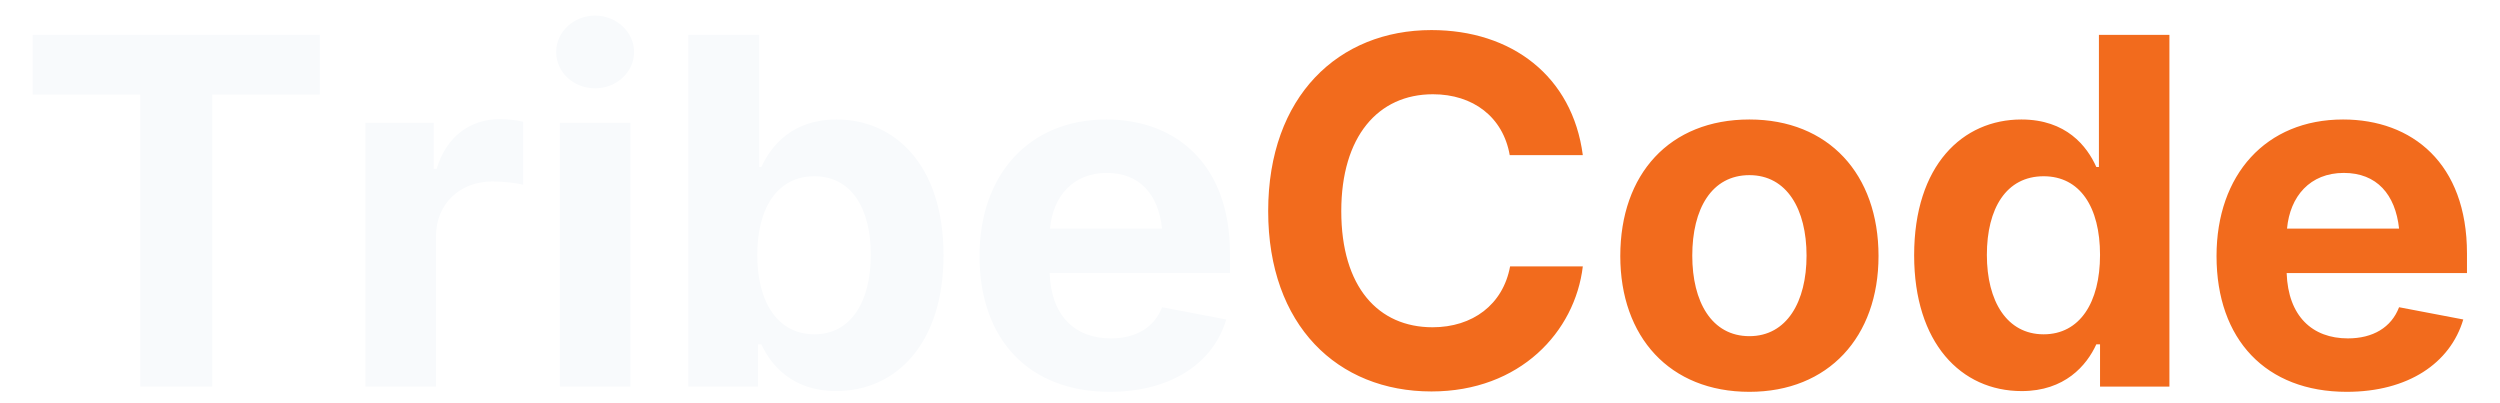
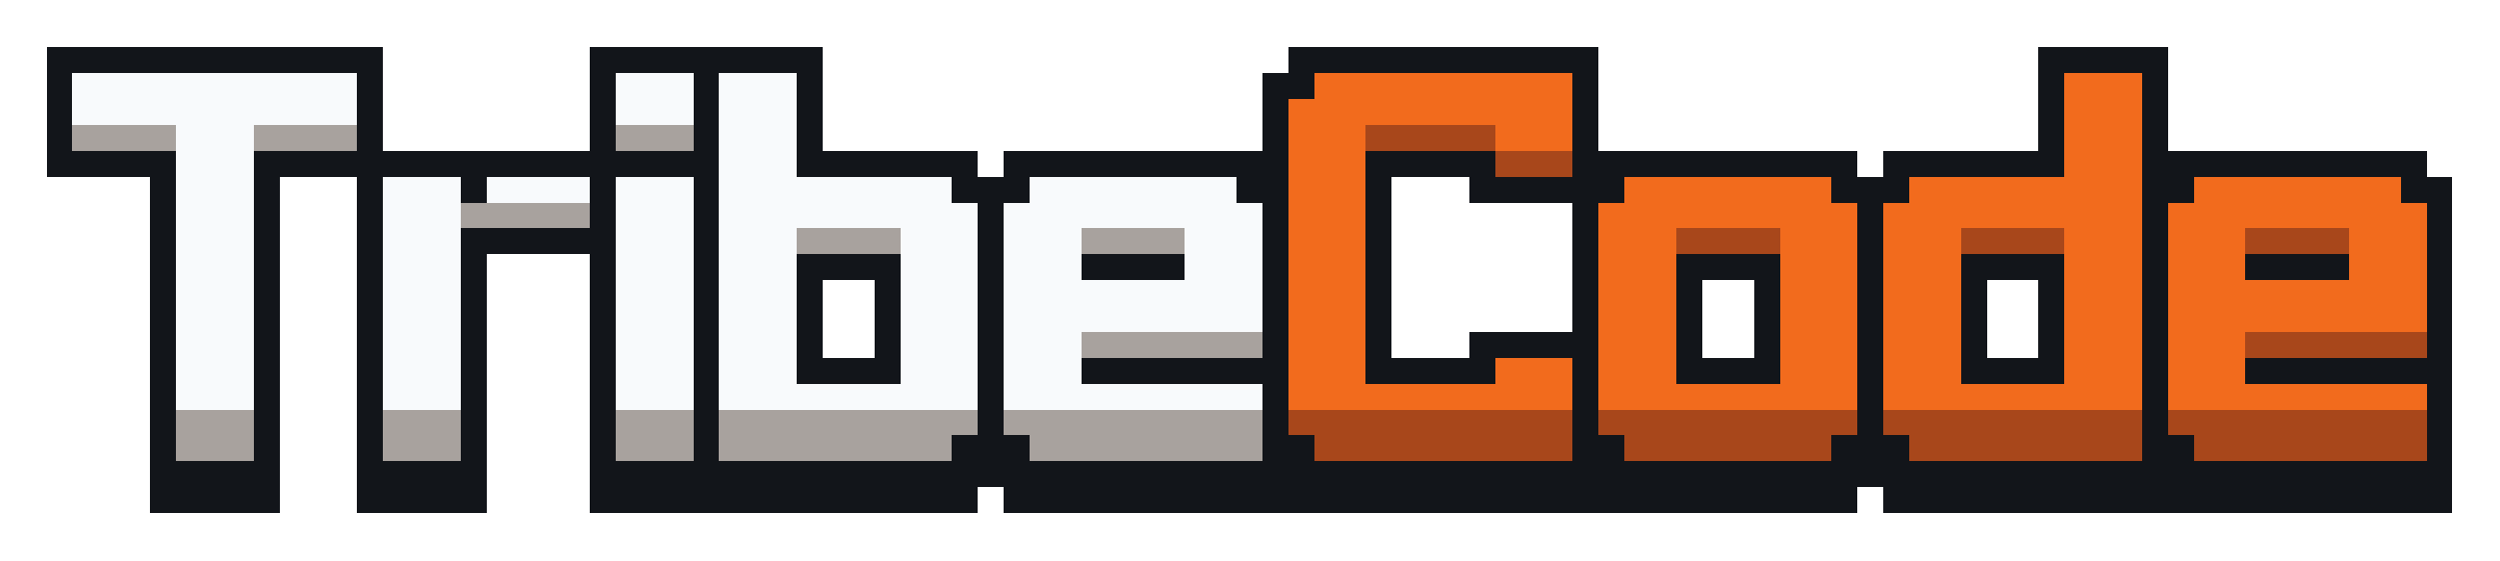
- <svg xmlns="http://www.w3.org/2000/svg" viewBox="-4 -4 673.8 108" width="404" height="65">
-   <path fill="#F8FAFC" d="M4.8 21.3H33.8V100H53.2V21.3H82.2V5.2H4.8ZM94.5 100H113.5V59.5C113.5 50.7 120 44.7 128.7 44.7C131.5 44.7 135.3 45.1 137 45.6V28.6C135.3 28.2 132.8 27.9 130.8 27.9C122.8 27.9 116.3 32.5 113.7 41.3H112.9V28.9H94.5ZM146.9 100H165.9V28.9H146.9ZM156.4 19.6C162.1 19.6 166.9 15.3 166.9 9.8C166.9 4.4 162.1 0 156.4 0C150.6 0 145.9 4.4 145.9 9.8C145.9 15.3 150.6 19.6 156.4 19.6ZM221.3 101.2C237.7 101.2 250.3 88.2 250.3 64.6C250.3 40.3 237.2 28 221.5 28C209.4 28 203.8 35.2 201.2 40.8H200.6V5.2H181.5V100H200.3V88.6H201.2C203.8 94.3 209.7 101.2 221.3 101.2ZM215.5 85.9C205.7 85.9 200.1 77.4 200.1 64.5C200.1 51.6 205.7 43.3 215.5 43.3C225.5 43.3 230.7 52 230.7 64.5C230.7 77 225.4 85.9 215.5 85.9ZM295.1 101.4C311.6 101.4 323 93.7 326.5 81.9L309.2 78.6C307.1 84.1 302.1 87 295.4 87C285.8 87 279.3 81 278.9 69.4H327.5V64.1C327.5 39.8 312.7 28 294.2 28C273.3 28 260 42.9 260 64.8C260 87.3 273.3 101.4 295.1 101.4ZM279 57.4C279.8 48.7 285.2 42.4 294.3 42.4C303.2 42.4 308.2 48.2 309.2 57.4Z" />
-   <path fill="#F26B1D" d="M381.8 101.3C405.7 101.3 420.5 85.2 422.6 67.6H403C401.1 77.9 392.9 84 382.1 84C367.5 84 357.5 73.2 357.5 52.7C357.5 32.6 367.4 21.2 382.2 21.2C393 21.2 401.1 27.3 402.9 37.6H422.6C419.8 16.3 403.4 3.9 381.8 3.9C356.8 3.9 337.8 21.7 337.8 52.7C337.8 83.5 356.5 101.3 381.8 101.3ZM467.5 101.4C488.8 101.4 502.3 86.6 502.3 64.8C502.3 42.7 488.8 28 467.5 28C446 28 432.7 42.7 432.7 64.8C432.7 86.6 446 101.4 467.5 101.4ZM467.5 86.4C457.3 86.4 452.1 77.1 452.1 64.7C452.1 52.1 457.3 43 467.5 43C477.6 43 482.9 52.2 482.9 64.7C482.9 77.1 477.6 86.4 467.5 86.4ZM540.9 101.2C552.5 101.2 558.4 94.3 561 88.6H562V100H580.7V5.2H561.7V40.8H561C558.5 35.2 552.9 28 540.8 28C525 28 511.9 40.3 511.9 64.6C511.9 88.2 524.5 101.2 540.9 101.2ZM546.8 85.9C536.9 85.9 531.5 77 531.5 64.5C531.5 52 536.7 43.3 546.8 43.3C556.6 43.3 562 51.6 562 64.5C562 77.4 556.5 85.9 546.8 85.9ZM628.5 101.4C645 101.4 656.4 93.7 659.9 81.9L642.6 78.6C640.5 84.1 635.5 87 628.8 87C619.2 87 612.7 81 612.3 69.4H660.9V64.1C660.9 39.8 646.1 28 627.5 28C606.7 28 593.4 42.9 593.4 64.8C593.4 87.3 606.7 101.4 628.5 101.4ZM612.4 57.4C613.2 48.7 618.6 42.4 627.7 42.4C636.6 42.4 641.6 48.2 642.6 57.4Z" />
+ <svg xmlns="http://www.w3.org/2000/svg" viewBox="-4 -4 483 108" width="290" height="65">
+   <g transform="scale(0.83333)" shape-rendering="crispEdges">
+     <g fill="#12151A">
+       <rect x="6" y="6" width="78" height="6" />
+       <rect x="132" y="6" width="54" height="6" />
+       <rect x="294" y="6" width="72" height="6" />
+       <rect x="468" y="6" width="30" height="6" />
+       <rect x="6" y="12" width="6" height="6" />
+       <rect x="78" y="12" width="6" height="6" />
+       <rect x="132" y="12" width="6" height="6" />
+       <rect x="156" y="12" width="6" height="6" />
+       <rect x="180" y="12" width="6" height="6" />
+       <rect x="288" y="12" width="12" height="6" />
+       <rect x="360" y="12" width="6" height="6" />
+       <rect x="468" y="12" width="6" height="6" />
+       <rect x="492" y="12" width="6" height="6" />
+       <rect x="6" y="18" width="6" height="6" />
+       <rect x="78" y="18" width="6" height="6" />
+       <rect x="132" y="18" width="6" height="6" />
+       <rect x="156" y="18" width="6" height="6" />
+       <rect x="180" y="18" width="6" height="6" />
+       <rect x="288" y="18" width="6" height="6" />
+       <rect x="360" y="18" width="6" height="6" />
+       <rect x="468" y="18" width="6" height="6" />
+       <rect x="492" y="18" width="6" height="6" />
+       <rect x="6" y="24" width="6" height="6" />
+       <rect x="78" y="24" width="6" height="6" />
+       <rect x="132" y="24" width="6" height="6" />
+       <rect x="156" y="24" width="6" height="6" />
+       <rect x="180" y="24" width="6" height="6" />
+       <rect x="288" y="24" width="6" height="6" />
+       <rect x="360" y="24" width="6" height="6" />
+       <rect x="468" y="24" width="6" height="6" />
+       <rect x="492" y="24" width="6" height="6" />
+       <rect x="6" y="30" width="30" height="6" />
+       <rect x="54" y="30" width="108" height="6" />
+       <rect x="180" y="30" width="42" height="6" />
+       <rect x="228" y="30" width="66" height="6" />
+       <rect x="312" y="30" width="30" height="6" />
+       <rect x="360" y="30" width="66" height="6" />
+       <rect x="432" y="30" width="42" height="6" />
+       <rect x="492" y="30" width="66" height="6" />
+       <rect x="30" y="36" width="6" height="6" />
+       <rect x="54" y="36" width="6" height="6" />
+       <rect x="78" y="36" width="6" height="6" />
+       <rect x="102" y="36" width="6" height="6" />
+       <rect x="132" y="36" width="6" height="6" />
+       <rect x="156" y="36" width="6" height="6" />
+       <rect x="216" y="36" width="18" height="6" />
+       <rect x="282" y="36" width="12" height="6" />
+       <rect x="312" y="36" width="6" height="6" />
+       <rect x="336" y="36" width="36" height="6" />
+       <rect x="420" y="36" width="18" height="6" />
+       <rect x="492" y="36" width="12" height="6" />
+       <rect x="552" y="36" width="12" height="6" />
+       <rect x="30" y="42" width="6" height="6" />
+       <rect x="54" y="42" width="6" height="6" />
+       <rect x="78" y="42" width="6" height="6" />
+       <rect x="132" y="42" width="6" height="6" />
+       <rect x="156" y="42" width="6" height="6" />
+       <rect x="222" y="42" width="6" height="6" />
+       <rect x="288" y="42" width="6" height="6" />
+       <rect x="312" y="42" width="6" height="6" />
+       <rect x="360" y="42" width="6" height="6" />
+       <rect x="426" y="42" width="6" height="6" />
+       <rect x="492" y="42" width="6" height="6" />
+       <rect x="558" y="42" width="6" height="6" />
+       <rect x="30" y="48" width="6" height="6" />
+       <rect x="54" y="48" width="6" height="6" />
+       <rect x="78" y="48" width="6" height="6" />
+       <rect x="102" y="48" width="36" height="6" />
+       <rect x="156" y="48" width="6" height="6" />
+       <rect x="222" y="48" width="6" height="6" />
+       <rect x="288" y="48" width="6" height="6" />
+       <rect x="312" y="48" width="6" height="6" />
+       <rect x="360" y="48" width="6" height="6" />
+       <rect x="426" y="48" width="6" height="6" />
+       <rect x="492" y="48" width="6" height="6" />
+       <rect x="558" y="48" width="6" height="6" />
+       <rect x="30" y="54" width="6" height="6" />
+       <rect x="54" y="54" width="6" height="6" />
+       <rect x="78" y="54" width="6" height="6" />
+       <rect x="102" y="54" width="6" height="6" />
+       <rect x="132" y="54" width="6" height="6" />
+       <rect x="156" y="54" width="6" height="6" />
+       <rect x="180" y="54" width="24" height="6" />
+       <rect x="222" y="54" width="6" height="6" />
+       <rect x="246" y="54" width="24" height="6" />
+       <rect x="288" y="54" width="6" height="6" />
+       <rect x="312" y="54" width="6" height="6" />
+       <rect x="360" y="54" width="6" height="6" />
+       <rect x="384" y="54" width="24" height="6" />
+       <rect x="426" y="54" width="6" height="6" />
+       <rect x="450" y="54" width="24" height="6" />
+       <rect x="492" y="54" width="6" height="6" />
+       <rect x="516" y="54" width="24" height="6" />
+       <rect x="558" y="54" width="6" height="6" />
+       <rect x="30" y="60" width="6" height="6" />
+       <rect x="54" y="60" width="6" height="6" />
+       <rect x="78" y="60" width="6" height="6" />
+       <rect x="102" y="60" width="6" height="6" />
+       <rect x="132" y="60" width="6" height="6" />
+       <rect x="156" y="60" width="6" height="6" />
+       <rect x="180" y="60" width="6" height="6" />
+       <rect x="198" y="60" width="6" height="6" />
+       <rect x="222" y="60" width="6" height="6" />
+       <rect x="288" y="60" width="6" height="6" />
+       <rect x="312" y="60" width="6" height="6" />
+       <rect x="360" y="60" width="6" height="6" />
+       <rect x="384" y="60" width="6" height="6" />
+       <rect x="402" y="60" width="6" height="6" />
+       <rect x="426" y="60" width="6" height="6" />
+       <rect x="450" y="60" width="6" height="6" />
+       <rect x="468" y="60" width="6" height="6" />
+       <rect x="492" y="60" width="6" height="6" />
+       <rect x="558" y="60" width="6" height="6" />
+       <rect x="30" y="66" width="6" height="6" />
+       <rect x="54" y="66" width="6" height="6" />
+       <rect x="78" y="66" width="6" height="6" />
+       <rect x="102" y="66" width="6" height="6" />
+       <rect x="132" y="66" width="6" height="6" />
+       <rect x="156" y="66" width="6" height="6" />
+       <rect x="180" y="66" width="6" height="6" />
+       <rect x="198" y="66" width="6" height="6" />
+       <rect x="222" y="66" width="6" height="6" />
+       <rect x="288" y="66" width="6" height="6" />
+       <rect x="312" y="66" width="6" height="6" />
+       <rect x="360" y="66" width="6" height="6" />
+       <rect x="384" y="66" width="6" height="6" />
+       <rect x="402" y="66" width="6" height="6" />
+       <rect x="426" y="66" width="6" height="6" />
+       <rect x="450" y="66" width="6" height="6" />
+       <rect x="468" y="66" width="6" height="6" />
+       <rect x="492" y="66" width="6" height="6" />
+       <rect x="558" y="66" width="6" height="6" />
+       <rect x="30" y="72" width="6" height="6" />
+       <rect x="54" y="72" width="6" height="6" />
+       <rect x="78" y="72" width="6" height="6" />
+       <rect x="102" y="72" width="6" height="6" />
+       <rect x="132" y="72" width="6" height="6" />
+       <rect x="156" y="72" width="6" height="6" />
+       <rect x="180" y="72" width="6" height="6" />
+       <rect x="198" y="72" width="6" height="6" />
+       <rect x="222" y="72" width="6" height="6" />
+       <rect x="288" y="72" width="6" height="6" />
+       <rect x="312" y="72" width="6" height="6" />
+       <rect x="336" y="72" width="30" height="6" />
+       <rect x="384" y="72" width="6" height="6" />
+       <rect x="402" y="72" width="6" height="6" />
+       <rect x="426" y="72" width="6" height="6" />
+       <rect x="450" y="72" width="6" height="6" />
+       <rect x="468" y="72" width="6" height="6" />
+       <rect x="492" y="72" width="6" height="6" />
+       <rect x="558" y="72" width="6" height="6" />
+       <rect x="30" y="78" width="6" height="6" />
+       <rect x="54" y="78" width="6" height="6" />
+       <rect x="78" y="78" width="6" height="6" />
+       <rect x="102" y="78" width="6" height="6" />
+       <rect x="132" y="78" width="6" height="6" />
+       <rect x="156" y="78" width="6" height="6" />
+       <rect x="180" y="78" width="24" height="6" />
+       <rect x="222" y="78" width="6" height="6" />
+       <rect x="246" y="78" width="48" height="6" />
+       <rect x="312" y="78" width="30" height="6" />
+       <rect x="360" y="78" width="6" height="6" />
+       <rect x="384" y="78" width="24" height="6" />
+       <rect x="426" y="78" width="6" height="6" />
+       <rect x="450" y="78" width="24" height="6" />
+       <rect x="492" y="78" width="6" height="6" />
+       <rect x="516" y="78" width="48" height="6" />
+       <rect x="30" y="84" width="6" height="6" />
+       <rect x="54" y="84" width="6" height="6" />
+       <rect x="78" y="84" width="6" height="6" />
+       <rect x="102" y="84" width="6" height="6" />
+       <rect x="132" y="84" width="6" height="6" />
+       <rect x="156" y="84" width="6" height="6" />
+       <rect x="222" y="84" width="6" height="6" />
+       <rect x="288" y="84" width="6" height="6" />
+       <rect x="360" y="84" width="6" height="6" />
+       <rect x="426" y="84" width="6" height="6" />
+       <rect x="492" y="84" width="6" height="6" />
+       <rect x="558" y="84" width="6" height="6" />
+       <rect x="30" y="90" width="6" height="6" />
+       <rect x="54" y="90" width="6" height="6" />
+       <rect x="78" y="90" width="6" height="6" />
+       <rect x="102" y="90" width="6" height="6" />
+       <rect x="132" y="90" width="6" height="6" />
+       <rect x="156" y="90" width="6" height="6" />
+       <rect x="222" y="90" width="6" height="6" />
+       <rect x="288" y="90" width="6" height="6" />
+       <rect x="360" y="90" width="6" height="6" />
+       <rect x="426" y="90" width="6" height="6" />
+       <rect x="492" y="90" width="6" height="6" />
+       <rect x="558" y="90" width="6" height="6" />
+       <rect x="30" y="96" width="6" height="6" />
+       <rect x="54" y="96" width="6" height="6" />
+       <rect x="78" y="96" width="6" height="6" />
+       <rect x="102" y="96" width="6" height="6" />
+       <rect x="132" y="96" width="6" height="6" />
+       <rect x="156" y="96" width="6" height="6" />
+       <rect x="216" y="96" width="18" height="6" />
+       <rect x="288" y="96" width="12" height="6" />
+       <rect x="360" y="96" width="12" height="6" />
+       <rect x="420" y="96" width="18" height="6" />
+       <rect x="492" y="96" width="12" height="6" />
+       <rect x="558" y="96" width="6" height="6" />
+       <rect x="30" y="102" width="30" height="6" />
+       <rect x="78" y="102" width="30" height="6" />
+       <rect x="132" y="102" width="432" height="6" />
+       <rect x="30" y="108" width="30" height="6" />
+       <rect x="78" y="108" width="30" height="6" />
+       <rect x="132" y="108" width="90" height="6" />
+       <rect x="228" y="108" width="198" height="6" />
+       <rect x="432" y="108" width="132" height="6" />
+     </g>
+     <g fill="#F8FAFC">
+       <rect x="12" y="12" width="66" height="6" />
+       <rect x="138" y="12" width="18" height="6" />
+       <rect x="162" y="12" width="18" height="6" />
+       <rect x="12" y="18" width="66" height="6" />
+       <rect x="138" y="18" width="18" height="6" />
+       <rect x="162" y="18" width="18" height="6" />
+       <rect x="36" y="24" width="18" height="6" />
+       <rect x="162" y="24" width="18" height="6" />
+       <rect x="36" y="30" width="18" height="6" />
+       <rect x="162" y="30" width="18" height="6" />
+       <rect x="36" y="36" width="18" height="6" />
+       <rect x="84" y="36" width="18" height="6" />
+       <rect x="108" y="36" width="24" height="6" />
+       <rect x="138" y="36" width="18" height="6" />
+       <rect x="162" y="36" width="54" height="6" />
+       <rect x="234" y="36" width="48" height="6" />
+       <rect x="36" y="42" width="18" height="6" />
+       <rect x="84" y="42" width="18" height="6" />
+       <rect x="138" y="42" width="18" height="6" />
+       <rect x="162" y="42" width="60" height="6" />
+       <rect x="228" y="42" width="60" height="6" />
+       <rect x="36" y="48" width="18" height="6" />
+       <rect x="84" y="48" width="18" height="6" />
+       <rect x="138" y="48" width="18" height="6" />
+       <rect x="162" y="48" width="18" height="6" />
+       <rect x="204" y="48" width="18" height="6" />
+       <rect x="228" y="48" width="18" height="6" />
+       <rect x="270" y="48" width="18" height="6" />
+       <rect x="36" y="54" width="18" height="6" />
+       <rect x="84" y="54" width="18" height="6" />
+       <rect x="138" y="54" width="18" height="6" />
+       <rect x="162" y="54" width="18" height="6" />
+       <rect x="204" y="54" width="18" height="6" />
+       <rect x="228" y="54" width="18" height="6" />
+       <rect x="270" y="54" width="18" height="6" />
+       <rect x="36" y="60" width="18" height="6" />
+       <rect x="84" y="60" width="18" height="6" />
+       <rect x="138" y="60" width="18" height="6" />
+       <rect x="162" y="60" width="18" height="6" />
+       <rect x="204" y="60" width="18" height="6" />
+       <rect x="228" y="60" width="60" height="6" />
+       <rect x="36" y="66" width="18" height="6" />
+       <rect x="84" y="66" width="18" height="6" />
+       <rect x="138" y="66" width="18" height="6" />
+       <rect x="162" y="66" width="18" height="6" />
+       <rect x="204" y="66" width="18" height="6" />
+       <rect x="228" y="66" width="60" height="6" />
+       <rect x="36" y="72" width="18" height="6" />
+       <rect x="84" y="72" width="18" height="6" />
+       <rect x="138" y="72" width="18" height="6" />
+       <rect x="162" y="72" width="18" height="6" />
+       <rect x="204" y="72" width="18" height="6" />
+       <rect x="228" y="72" width="18" height="6" />
+       <rect x="36" y="78" width="18" height="6" />
+       <rect x="84" y="78" width="18" height="6" />
+       <rect x="138" y="78" width="18" height="6" />
+       <rect x="162" y="78" width="18" height="6" />
+       <rect x="204" y="78" width="18" height="6" />
+       <rect x="228" y="78" width="18" height="6" />
+       <rect x="36" y="84" width="18" height="6" />
+       <rect x="84" y="84" width="18" height="6" />
+       <rect x="138" y="84" width="18" height="6" />
+       <rect x="162" y="84" width="60" height="6" />
+       <rect x="228" y="84" width="60" height="6" />
+     </g>
+     <g fill="#A8A29E">
+       <rect x="12" y="24" width="24" height="6" />
+       <rect x="54" y="24" width="24" height="6" />
+       <rect x="138" y="24" width="18" height="6" />
+       <rect x="102" y="42" width="30" height="6" />
+       <rect x="180" y="48" width="24" height="6" />
+       <rect x="246" y="48" width="24" height="6" />
+       <rect x="246" y="72" width="42" height="6" />
+       <rect x="36" y="90" width="18" height="6" />
+       <rect x="84" y="90" width="18" height="6" />
+       <rect x="138" y="90" width="18" height="6" />
+       <rect x="162" y="90" width="60" height="6" />
+       <rect x="228" y="90" width="60" height="6" />
+       <rect x="36" y="96" width="18" height="6" />
+       <rect x="84" y="96" width="18" height="6" />
+       <rect x="138" y="96" width="18" height="6" />
+       <rect x="162" y="96" width="54" height="6" />
+       <rect x="234" y="96" width="54" height="6" />
+     </g>
+     <g fill="#F26B1D">
+       <rect x="300" y="12" width="60" height="6" />
+       <rect x="474" y="12" width="18" height="6" />
+       <rect x="294" y="18" width="66" height="6" />
+       <rect x="474" y="18" width="18" height="6" />
+       <rect x="294" y="24" width="18" height="6" />
+       <rect x="342" y="24" width="18" height="6" />
+       <rect x="474" y="24" width="18" height="6" />
+       <rect x="294" y="30" width="18" height="6" />
+       <rect x="474" y="30" width="18" height="6" />
+       <rect x="294" y="36" width="18" height="6" />
+       <rect x="372" y="36" width="48" height="6" />
+       <rect x="438" y="36" width="54" height="6" />
+       <rect x="504" y="36" width="48" height="6" />
+       <rect x="294" y="42" width="18" height="6" />
+       <rect x="366" y="42" width="60" height="6" />
+       <rect x="432" y="42" width="60" height="6" />
+       <rect x="498" y="42" width="60" height="6" />
+       <rect x="294" y="48" width="18" height="6" />
+       <rect x="366" y="48" width="18" height="6" />
+       <rect x="408" y="48" width="18" height="6" />
+       <rect x="432" y="48" width="18" height="6" />
+       <rect x="474" y="48" width="18" height="6" />
+       <rect x="498" y="48" width="18" height="6" />
+       <rect x="540" y="48" width="18" height="6" />
+       <rect x="294" y="54" width="18" height="6" />
+       <rect x="366" y="54" width="18" height="6" />
+       <rect x="408" y="54" width="18" height="6" />
+       <rect x="432" y="54" width="18" height="6" />
+       <rect x="474" y="54" width="18" height="6" />
+       <rect x="498" y="54" width="18" height="6" />
+       <rect x="540" y="54" width="18" height="6" />
+       <rect x="294" y="60" width="18" height="6" />
+       <rect x="366" y="60" width="18" height="6" />
+       <rect x="408" y="60" width="18" height="6" />
+       <rect x="432" y="60" width="18" height="6" />
+       <rect x="474" y="60" width="18" height="6" />
+       <rect x="498" y="60" width="60" height="6" />
+       <rect x="294" y="66" width="18" height="6" />
+       <rect x="366" y="66" width="18" height="6" />
+       <rect x="408" y="66" width="18" height="6" />
+       <rect x="432" y="66" width="18" height="6" />
+       <rect x="474" y="66" width="18" height="6" />
+       <rect x="498" y="66" width="60" height="6" />
+       <rect x="294" y="72" width="18" height="6" />
+       <rect x="366" y="72" width="18" height="6" />
+       <rect x="408" y="72" width="18" height="6" />
+       <rect x="432" y="72" width="18" height="6" />
+       <rect x="474" y="72" width="18" height="6" />
+       <rect x="498" y="72" width="18" height="6" />
+       <rect x="294" y="78" width="18" height="6" />
+       <rect x="342" y="78" width="18" height="6" />
+       <rect x="366" y="78" width="18" height="6" />
+       <rect x="408" y="78" width="18" height="6" />
+       <rect x="432" y="78" width="18" height="6" />
+       <rect x="474" y="78" width="18" height="6" />
+       <rect x="498" y="78" width="18" height="6" />
+       <rect x="294" y="84" width="66" height="6" />
+       <rect x="366" y="84" width="60" height="6" />
+       <rect x="432" y="84" width="60" height="6" />
+       <rect x="498" y="84" width="60" height="6" />
+     </g>
+     <g fill="#A8471B">
+       <rect x="312" y="24" width="30" height="6" />
+       <rect x="342" y="30" width="18" height="6" />
+       <rect x="384" y="48" width="24" height="6" />
+       <rect x="450" y="48" width="24" height="6" />
+       <rect x="516" y="48" width="24" height="6" />
+       <rect x="516" y="72" width="42" height="6" />
+       <rect x="294" y="90" width="66" height="6" />
+       <rect x="366" y="90" width="60" height="6" />
+       <rect x="432" y="90" width="60" height="6" />
+       <rect x="498" y="90" width="60" height="6" />
+       <rect x="300" y="96" width="60" height="6" />
+       <rect x="372" y="96" width="48" height="6" />
+       <rect x="438" y="96" width="54" height="6" />
+       <rect x="504" y="96" width="54" height="6" />
+     </g>
+   </g>
</svg>
